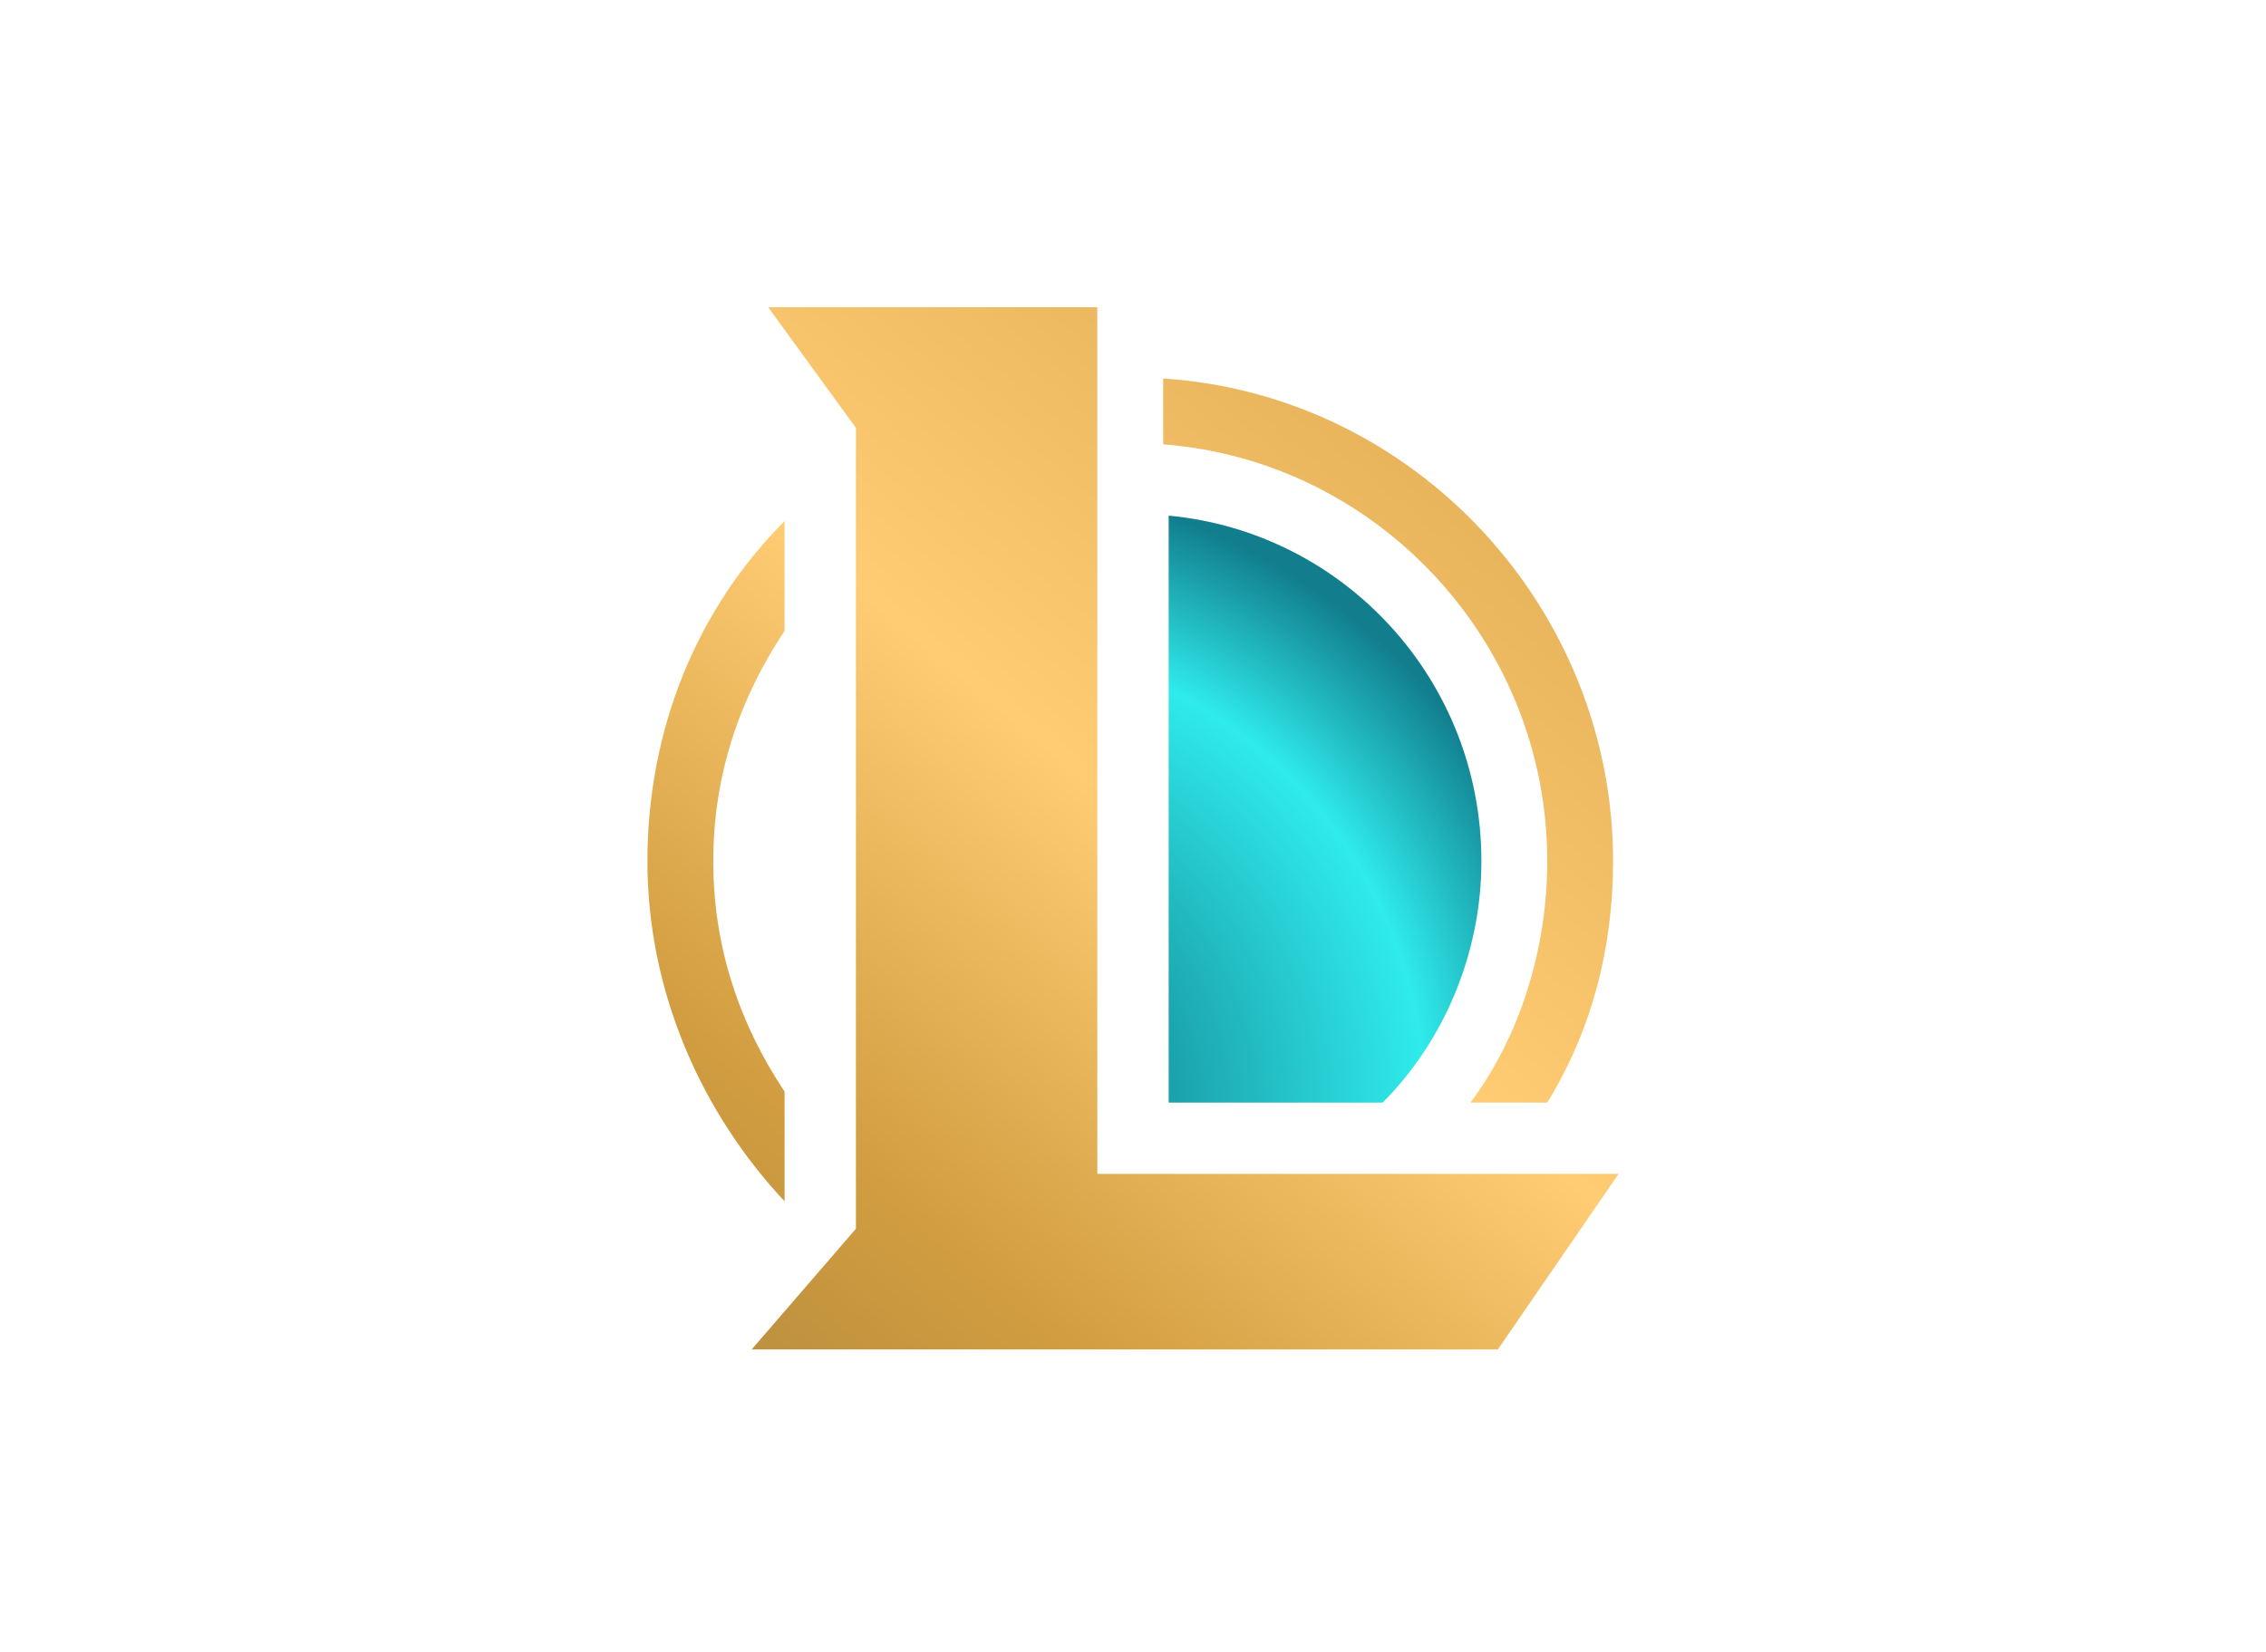
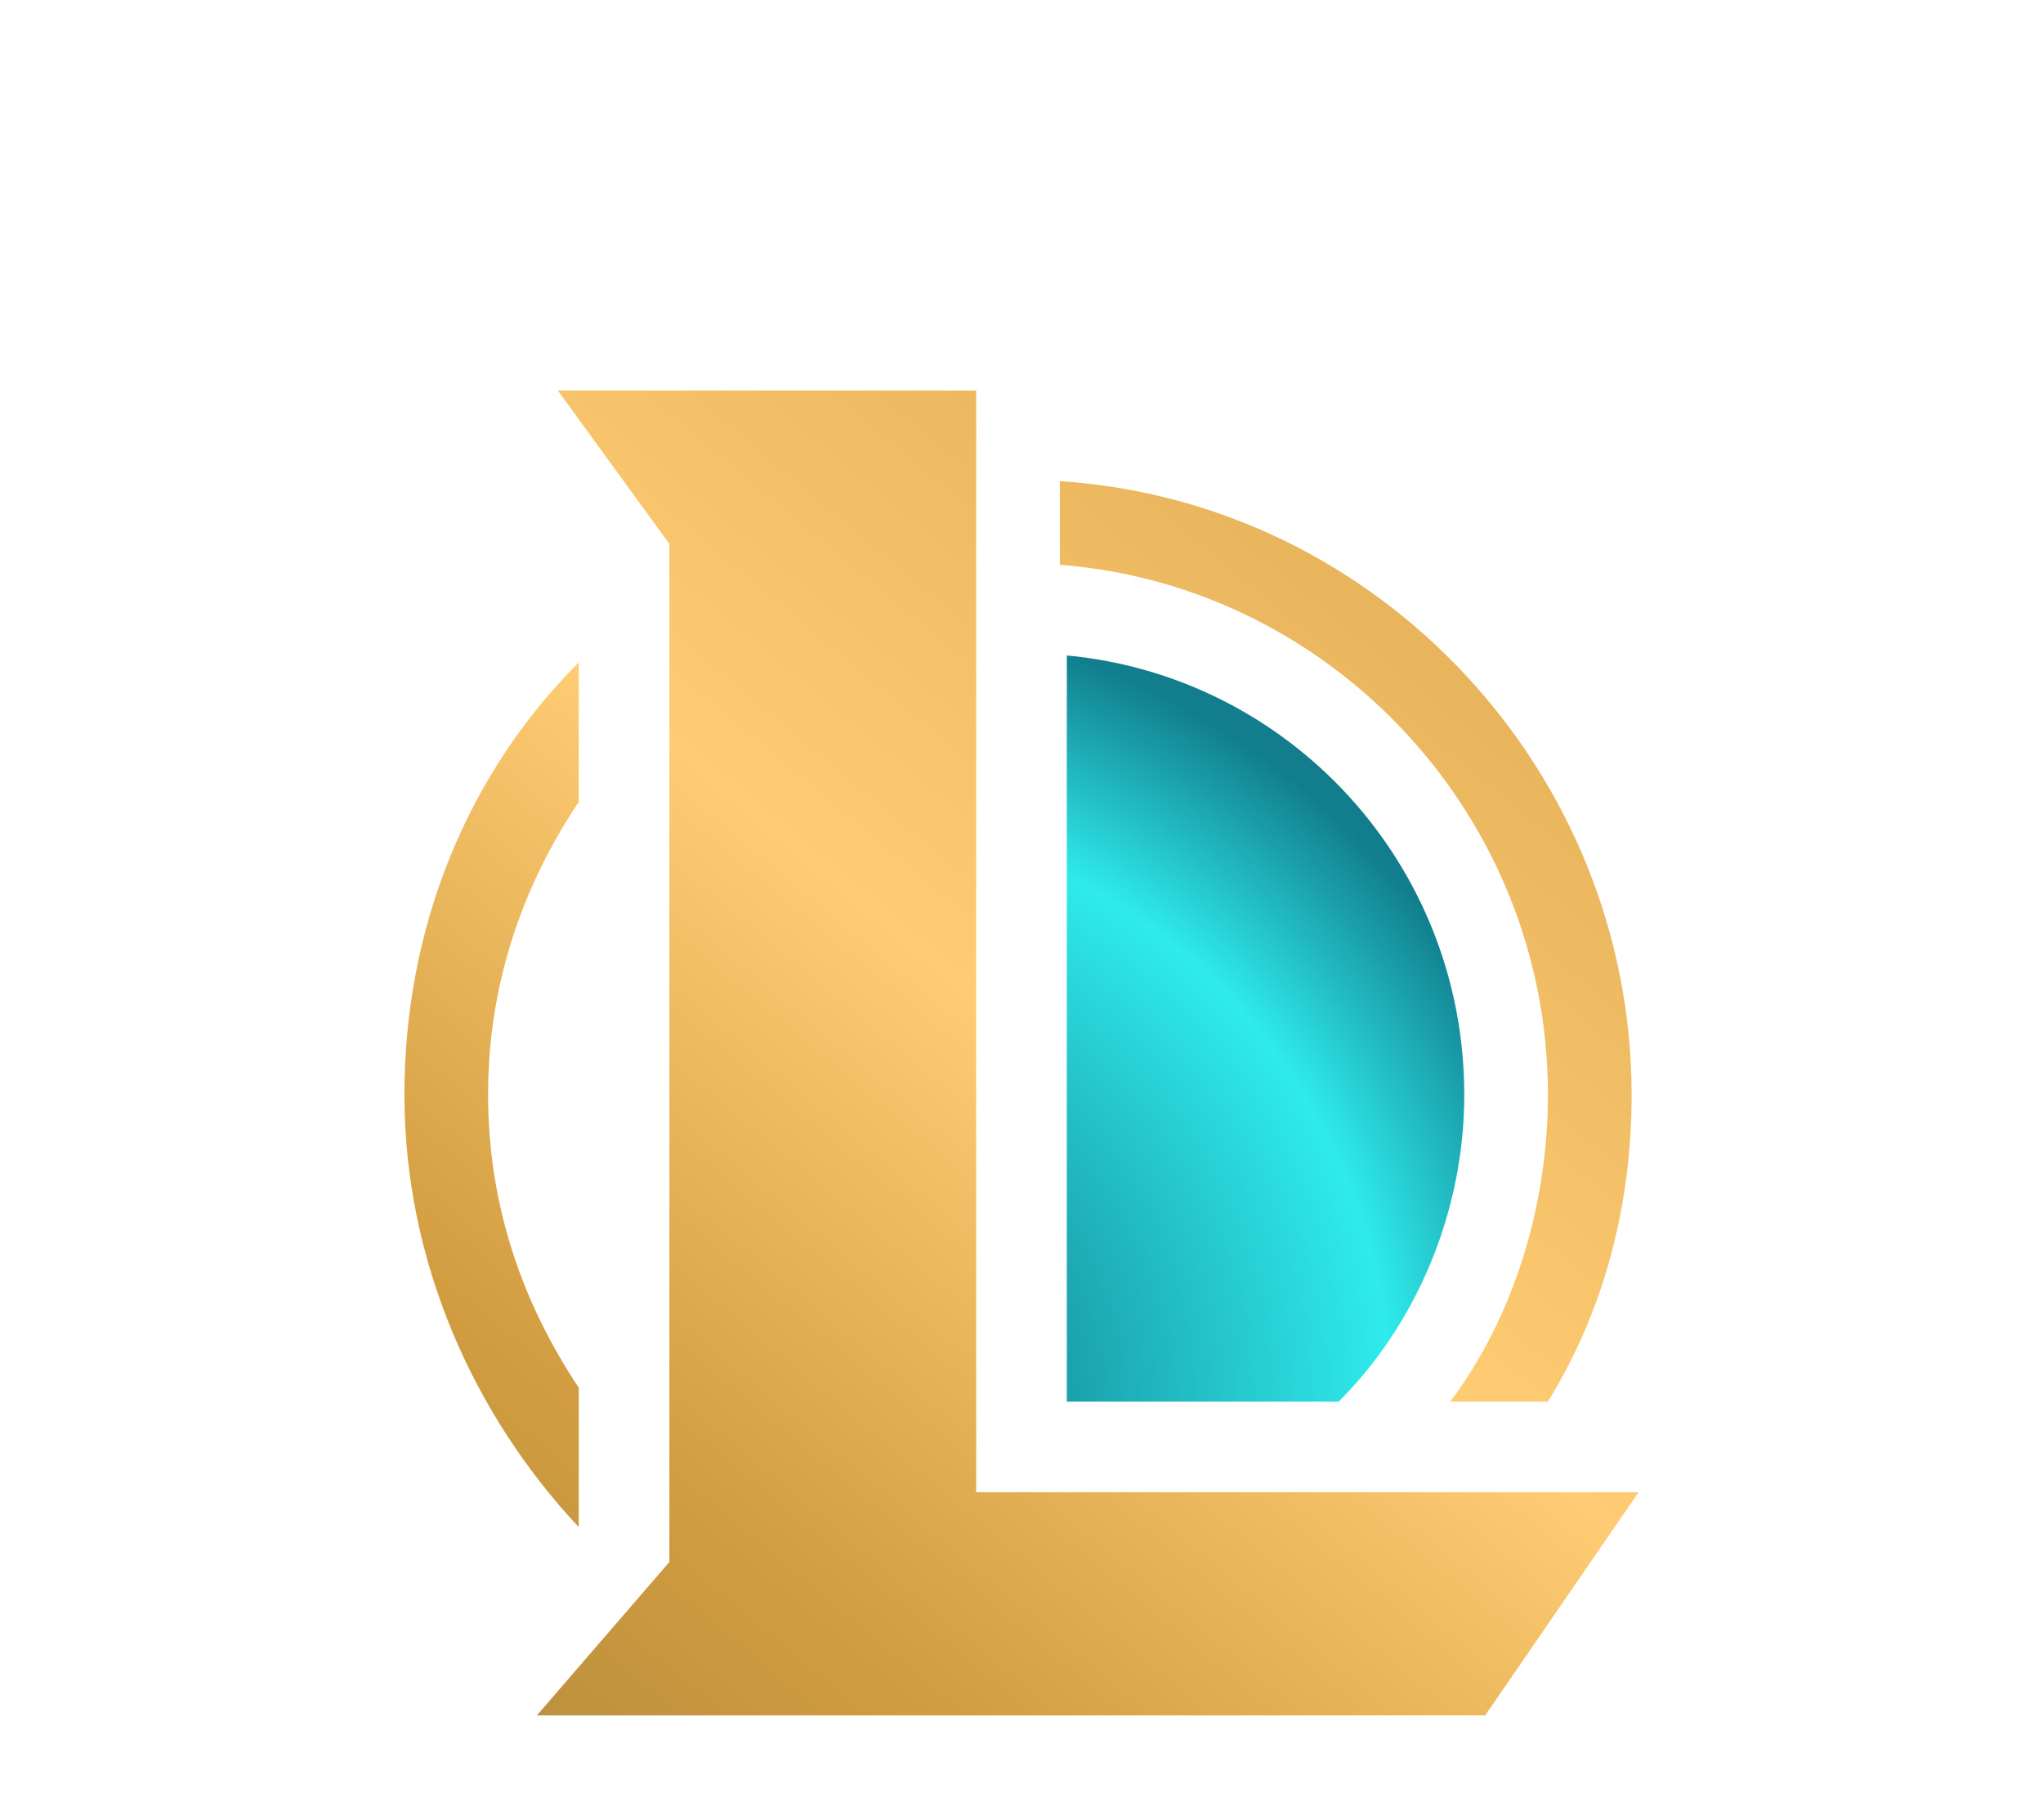
- <svg xmlns="http://www.w3.org/2000/svg" version="1.0" id="katman_1" x="0px" y="0px" viewBox="0 0 41.3 30.1" style="enable-background:new 0 0 41.3 30.1;" xml:space="preserve">
+ <svg xmlns="http://www.w3.org/2000/svg" version="1.0" id="katman_1" x="0px" y="0px" viewBox="6 0 29.3 26.1" style="enable-background:new 6 0 29.3 26.1;" xml:space="preserve">
  <style type="text/css">
	.st0{fill:url(#SVGID_1_);}
	.st1{fill:url(#SVGID_00000057113762586604731020000007236828308779167888_);}
	.st2{fill:url(#SVGID_00000100364668234154829990000017094088512250102697_);}
	.st3{fill:url(#SVGID_00000052822396617142408100000006509109591662118590_);}
</style>
  <linearGradient id="SVGID_1_" gradientUnits="userSpaceOnUse" x1="11.468" y1="6.064" x2="28.949" y2="27.041" gradientTransform="matrix(1 0 0 -1 0 32.1481)">
    <stop offset="0" style="stop-color:#AF893D" />
    <stop offset="0.234" style="stop-color:#D29D40" />
    <stop offset="0.531" style="stop-color:#FFCC74" />
    <stop offset="0.823" style="stop-color:#E8B55D" />
  </linearGradient>
  <path class="st0" d="M20,5.6h-6l1.6,2.2v14.6l-1.9,2.2h13.6l2.2-3.2H20V5.6z" />
  <linearGradient id="SVGID_00000069400306403687556850000002648244234747159183_" gradientUnits="userSpaceOnUse" x1="8.025" y1="8.933" x2="25.506" y2="29.91" gradientTransform="matrix(1 0 0 -1 0 32.1481)">
    <stop offset="0" style="stop-color:#AF893D" />
    <stop offset="0.234" style="stop-color:#D29D40" />
    <stop offset="0.531" style="stop-color:#FFCC74" />
    <stop offset="0.823" style="stop-color:#E8B55D" />
  </linearGradient>
  <path style="fill:url(#SVGID_00000069400306403687556850000002648244234747159183_);" d="M14.3,9.5c-1.6,1.6-2.5,3.8-2.5,6.2  c0,2.4,1,4.6,2.5,6.2l0,0v-2c-0.8-1.2-1.3-2.6-1.3-4.2s0.5-3,1.3-4.2V9.5z" />
  <linearGradient id="SVGID_00000134930080156228406290000014524206288219057026_" gradientUnits="userSpaceOnUse" x1="13.148" y1="4.665" x2="30.629" y2="25.642" gradientTransform="matrix(1 0 0 -1 0 32.1481)">
    <stop offset="0" style="stop-color:#AF893D" />
    <stop offset="0.234" style="stop-color:#D29D40" />
    <stop offset="0.531" style="stop-color:#FFCC74" />
    <stop offset="0.823" style="stop-color:#E8B55D" />
  </linearGradient>
  <path style="fill:url(#SVGID_00000134930080156228406290000014524206288219057026_);" d="M26.8,20.1c0.9-1.2,1.4-2.8,1.4-4.4  c0-4-3.1-7.3-7-7.6V6.9c4.6,0.3,8.2,4.2,8.2,8.8c0,1.6-0.4,3.1-1.2,4.4H26.8z" />
  <radialGradient id="SVGID_00000153670241443828000640000015444555367710363789_" cx="-275.721" cy="214.226" r="1" gradientTransform="matrix(8.865 -9.8149 -9.8149 -8.865 4564.332 -786.9097)" gradientUnits="userSpaceOnUse">
    <stop offset="0.119" style="stop-color:#117D8D" />
    <stop offset="0.642" style="stop-color:#2FEBEB" />
    <stop offset="0.866" style="stop-color:#117D8D" />
  </radialGradient>
  <path style="fill:url(#SVGID_00000153670241443828000640000015444555367710363789_);" d="M25.2,20.1c1.1-1.1,1.8-2.7,1.8-4.4  c0-3.3-2.5-6-5.7-6.3v10.7H25.2z" />
</svg>
